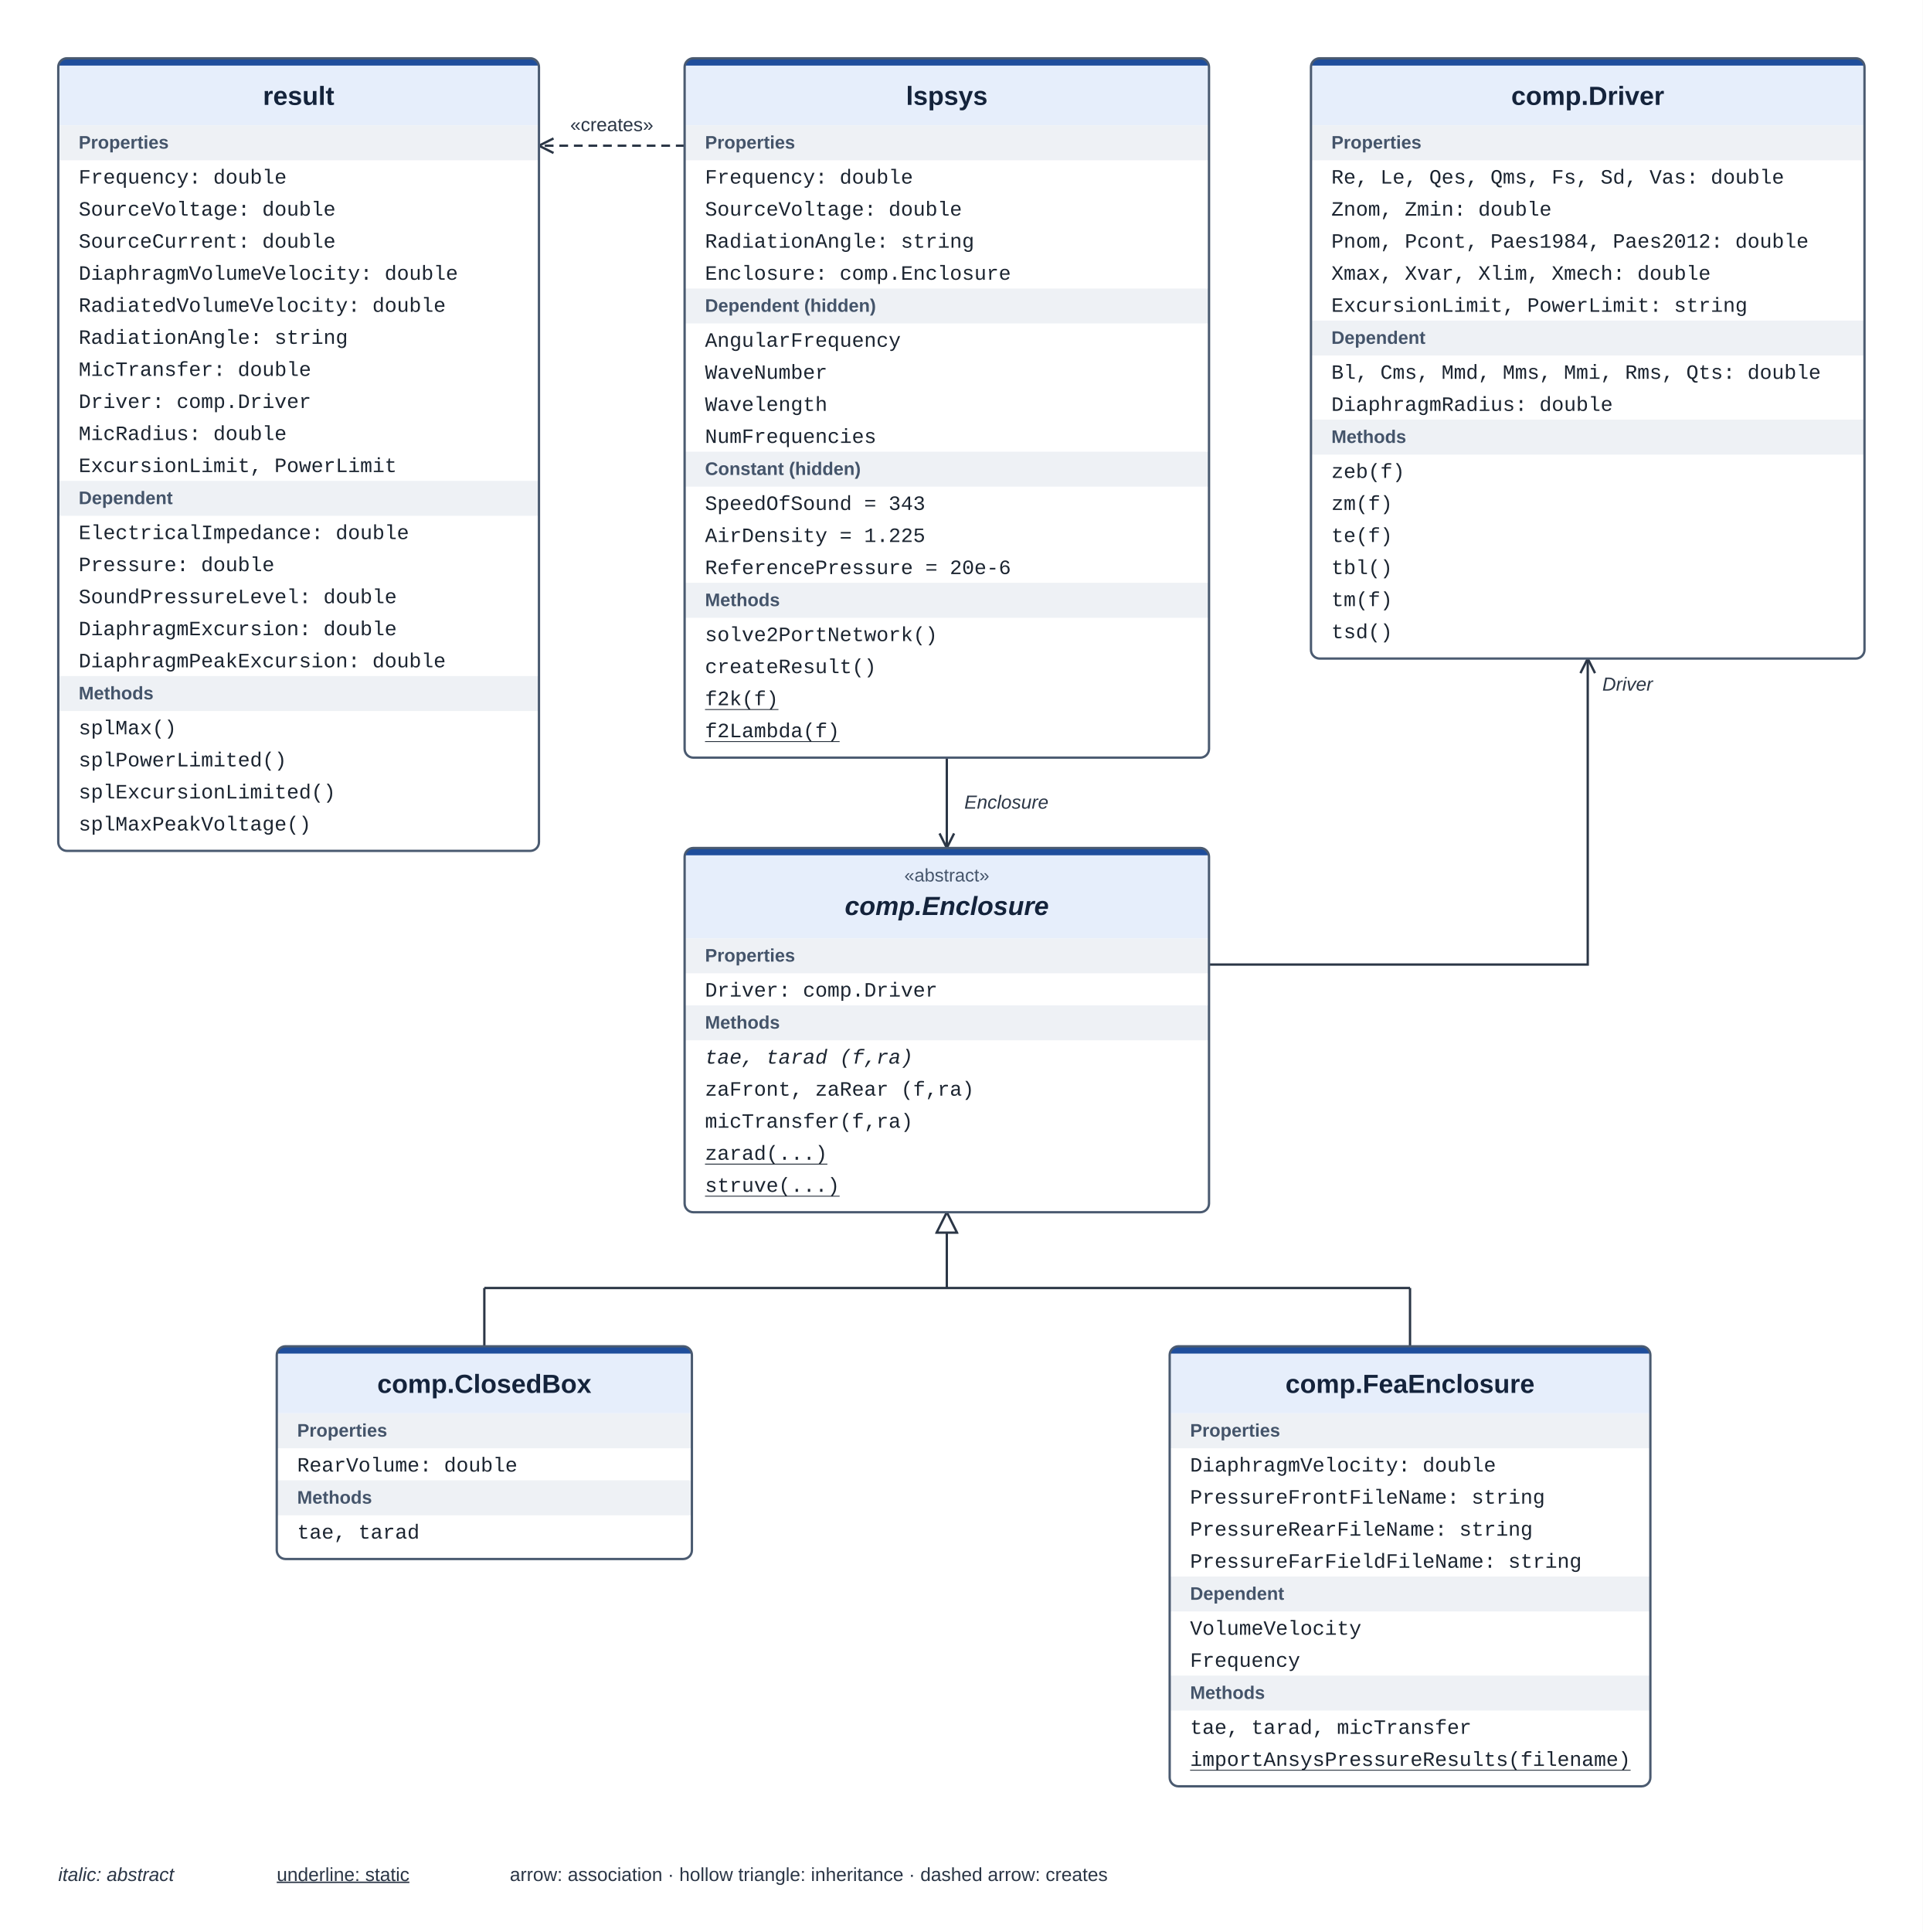
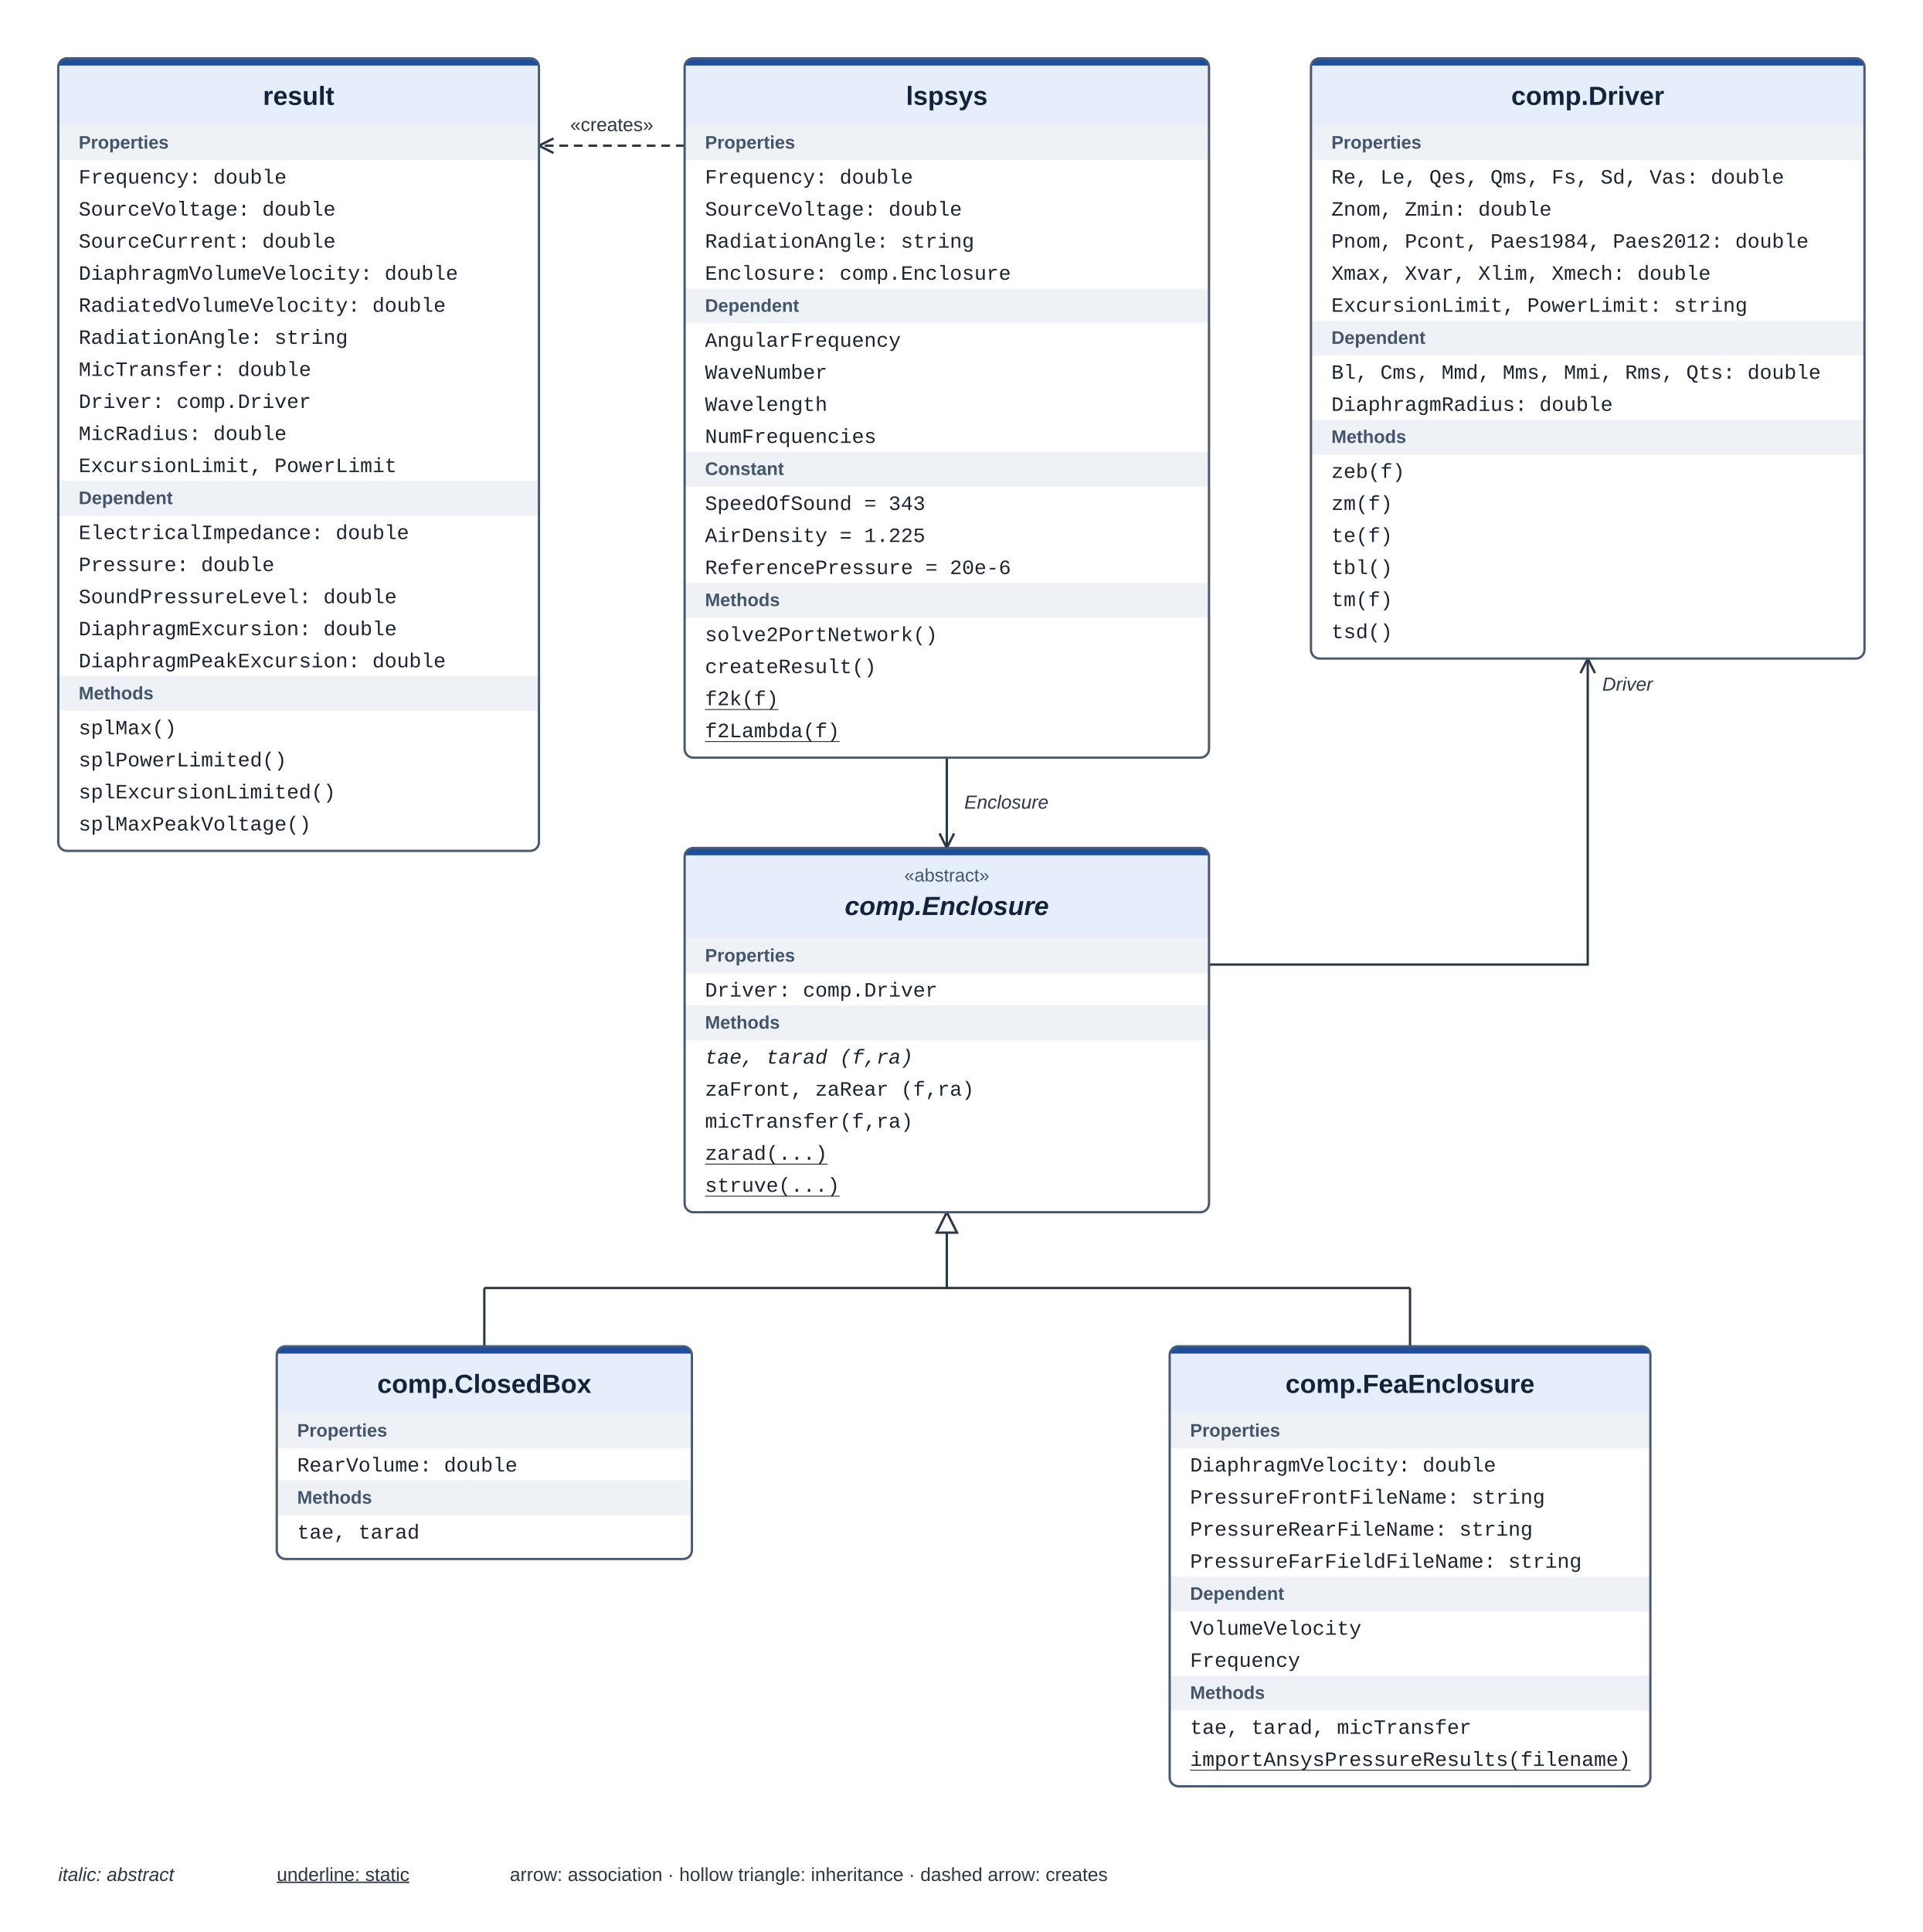
<svg xmlns="http://www.w3.org/2000/svg" width="1320" height="1326" viewBox="0 0 1320 1326" role="img">
  <defs>
    <marker id="assoc" viewBox="0 0 12 12" refX="11" refY="6" markerWidth="12" markerHeight="12" orient="auto" markerUnits="userSpaceOnUse">
      <path d="M1,1 L11,6 L1,11" fill="none" stroke="#2b3646" stroke-width="1.6" />
    </marker>
    <marker id="inherit" viewBox="0 0 16 16" refX="15" refY="8" markerWidth="16" markerHeight="16" orient="auto" markerUnits="userSpaceOnUse">
      <path d="M1,1 L15,8 L1,15 z" fill="#ffffff" stroke="#2b3646" stroke-width="1.6" />
    </marker>
  </defs>
  <rect width="100%" height="100%" fill="#ffffff" />
  <path d="M650,520 L650,582" fill="none" stroke="#2b3646" stroke-width="1.6" marker-end="url(#assoc)" />
  <text x="662" y="555" font-family="'Segoe UI', Arial, Helvetica, sans-serif" font-size="13" font-style="italic" fill="#2b3646">Enclosure</text>
  <path d="M830,662 L1090,662 L1090,452" fill="none" stroke="#2b3646" stroke-width="1.6" marker-end="url(#assoc)" />
  <text x="1100" y="474" font-family="'Segoe UI', Arial, Helvetica, sans-serif" font-size="13" font-style="italic" fill="#2b3646">Driver</text>
  <path d="M470,100 L370,100" fill="none" stroke="#2b3646" stroke-width="1.6" stroke-dasharray="6 4" marker-end="url(#assoc)" />
  <text x="420" y="90" text-anchor="middle" font-family="'Segoe UI', Arial, Helvetica, sans-serif" font-size="13" fill="#2b3646">«creates»</text>
  <path d="M650,884 L650,832" fill="none" stroke="#2b3646" stroke-width="1.6" marker-end="url(#inherit)" />
  <path d="M3.325000e+02,884 L968,884" fill="none" stroke="#2b3646" stroke-width="1.6" />
  <path d="M3.325000e+02,884 L3.325000e+02,924" fill="none" stroke="#2b3646" stroke-width="1.6" />
  <path d="M968,884 L968,924" fill="none" stroke="#2b3646" stroke-width="1.6" />
  <clipPath id="clip1">
    <rect x="470" y="40" width="360" height="480" rx="6" />
  </clipPath>
  <rect x="470" y="40" width="360" height="480" rx="6" fill="#ffffff" />
  <g clip-path="url(#clip1)">
    <rect x="470" y="40" width="360" height="46" fill="#e6eefb" />
    <rect x="470" y="40" width="360" height="5" fill="#1f4e9c" />
    <rect x="470" y="86" width="360" height="24" fill="#eef1f5" />
    <text x="484" y="102" font-family="'Segoe UI', Arial, Helvetica, sans-serif" font-size="12.5" font-weight="bold" fill="#44546a">Properties</text>
    <text x="484" y="126" font-family="Consolas, 'Courier New', monospace" font-size="14" fill="#1b2430">Frequency: double</text>
    <text x="484" y="148" font-family="Consolas, 'Courier New', monospace" font-size="14" fill="#1b2430">SourceVoltage: double</text>
    <text x="484" y="170" font-family="Consolas, 'Courier New', monospace" font-size="14" fill="#1b2430">RadiationAngle: string</text>
    <text x="484" y="192" font-family="Consolas, 'Courier New', monospace" font-size="14" fill="#1b2430">Enclosure: comp.Enclosure</text>
    <rect x="470" y="198" width="360" height="24" fill="#eef1f5" />
-     <text x="484" y="214" font-family="'Segoe UI', Arial, Helvetica, sans-serif" font-size="12.5" font-weight="bold" fill="#44546a">Dependent (hidden)</text>
+     <text x="484" y="214" font-family="'Segoe UI', Arial, Helvetica, sans-serif" font-size="12.5" font-weight="bold" fill="#44546a">Dependent</text>
    <text x="484" y="238" font-family="Consolas, 'Courier New', monospace" font-size="14" fill="#1b2430">AngularFrequency</text>
    <text x="484" y="260" font-family="Consolas, 'Courier New', monospace" font-size="14" fill="#1b2430">WaveNumber</text>
    <text x="484" y="282" font-family="Consolas, 'Courier New', monospace" font-size="14" fill="#1b2430">Wavelength</text>
    <text x="484" y="304" font-family="Consolas, 'Courier New', monospace" font-size="14" fill="#1b2430">NumFrequencies</text>
    <rect x="470" y="310" width="360" height="24" fill="#eef1f5" />
-     <text x="484" y="326" font-family="'Segoe UI', Arial, Helvetica, sans-serif" font-size="12.5" font-weight="bold" fill="#44546a">Constant (hidden)</text>
+     <text x="484" y="326" font-family="'Segoe UI', Arial, Helvetica, sans-serif" font-size="12.5" font-weight="bold" fill="#44546a">Constant</text>
    <text x="484" y="350" font-family="Consolas, 'Courier New', monospace" font-size="14" fill="#1b2430">SpeedOfSound = 343</text>
    <text x="484" y="372" font-family="Consolas, 'Courier New', monospace" font-size="14" fill="#1b2430">AirDensity = 1.225</text>
    <text x="484" y="394" font-family="Consolas, 'Courier New', monospace" font-size="14" fill="#1b2430">ReferencePressure = 20e-6</text>
    <rect x="470" y="400" width="360" height="24" fill="#eef1f5" />
    <text x="484" y="416" font-family="'Segoe UI', Arial, Helvetica, sans-serif" font-size="12.5" font-weight="bold" fill="#44546a">Methods</text>
    <text x="484" y="440" font-family="Consolas, 'Courier New', monospace" font-size="14" fill="#1b2430">solve2PortNetwork()</text>
    <text x="484" y="462" font-family="Consolas, 'Courier New', monospace" font-size="14" fill="#1b2430">createResult()</text>
    <text x="484" y="484" font-family="Consolas, 'Courier New', monospace" font-size="14" fill="#1b2430" text-decoration="underline">f2k(f)</text>
    <text x="484" y="506" font-family="Consolas, 'Courier New', monospace" font-size="14" fill="#1b2430" text-decoration="underline">f2Lambda(f)</text>
  </g>
  <text x="650" y="72" text-anchor="middle" font-family="'Segoe UI', Arial, Helvetica, sans-serif" font-size="18" font-weight="bold" fill="#14233b">lspsys</text>
  <rect x="470" y="40" width="360" height="480" rx="6" fill="none" stroke="#4a5a70" stroke-width="1.6" />
  <clipPath id="clip2">
    <rect x="40" y="40" width="330" height="544" rx="6" />
  </clipPath>
  <rect x="40" y="40" width="330" height="544" rx="6" fill="#ffffff" />
  <g clip-path="url(#clip2)">
    <rect x="40" y="40" width="330" height="46" fill="#e6eefb" />
    <rect x="40" y="40" width="330" height="5" fill="#1f4e9c" />
    <rect x="40" y="86" width="330" height="24" fill="#eef1f5" />
    <text x="54" y="102" font-family="'Segoe UI', Arial, Helvetica, sans-serif" font-size="12.5" font-weight="bold" fill="#44546a">Properties</text>
    <text x="54" y="126" font-family="Consolas, 'Courier New', monospace" font-size="14" fill="#1b2430">Frequency: double</text>
    <text x="54" y="148" font-family="Consolas, 'Courier New', monospace" font-size="14" fill="#1b2430">SourceVoltage: double</text>
    <text x="54" y="170" font-family="Consolas, 'Courier New', monospace" font-size="14" fill="#1b2430">SourceCurrent: double</text>
    <text x="54" y="192" font-family="Consolas, 'Courier New', monospace" font-size="14" fill="#1b2430">DiaphragmVolumeVelocity: double</text>
    <text x="54" y="214" font-family="Consolas, 'Courier New', monospace" font-size="14" fill="#1b2430">RadiatedVolumeVelocity: double</text>
    <text x="54" y="236" font-family="Consolas, 'Courier New', monospace" font-size="14" fill="#1b2430">RadiationAngle: string</text>
    <text x="54" y="258" font-family="Consolas, 'Courier New', monospace" font-size="14" fill="#1b2430">MicTransfer: double</text>
    <text x="54" y="280" font-family="Consolas, 'Courier New', monospace" font-size="14" fill="#1b2430">Driver: comp.Driver</text>
    <text x="54" y="302" font-family="Consolas, 'Courier New', monospace" font-size="14" fill="#1b2430">MicRadius: double</text>
    <text x="54" y="324" font-family="Consolas, 'Courier New', monospace" font-size="14" fill="#1b2430">ExcursionLimit, PowerLimit</text>
    <rect x="40" y="330" width="330" height="24" fill="#eef1f5" />
    <text x="54" y="346" font-family="'Segoe UI', Arial, Helvetica, sans-serif" font-size="12.5" font-weight="bold" fill="#44546a">Dependent</text>
    <text x="54" y="370" font-family="Consolas, 'Courier New', monospace" font-size="14" fill="#1b2430">ElectricalImpedance: double</text>
    <text x="54" y="392" font-family="Consolas, 'Courier New', monospace" font-size="14" fill="#1b2430">Pressure: double</text>
    <text x="54" y="414" font-family="Consolas, 'Courier New', monospace" font-size="14" fill="#1b2430">SoundPressureLevel: double</text>
    <text x="54" y="436" font-family="Consolas, 'Courier New', monospace" font-size="14" fill="#1b2430">DiaphragmExcursion: double</text>
    <text x="54" y="458" font-family="Consolas, 'Courier New', monospace" font-size="14" fill="#1b2430">DiaphragmPeakExcursion: double</text>
    <rect x="40" y="464" width="330" height="24" fill="#eef1f5" />
    <text x="54" y="480" font-family="'Segoe UI', Arial, Helvetica, sans-serif" font-size="12.5" font-weight="bold" fill="#44546a">Methods</text>
    <text x="54" y="504" font-family="Consolas, 'Courier New', monospace" font-size="14" fill="#1b2430">splMax()</text>
    <text x="54" y="526" font-family="Consolas, 'Courier New', monospace" font-size="14" fill="#1b2430">splPowerLimited()</text>
    <text x="54" y="548" font-family="Consolas, 'Courier New', monospace" font-size="14" fill="#1b2430">splExcursionLimited()</text>
    <text x="54" y="570" font-family="Consolas, 'Courier New', monospace" font-size="14" fill="#1b2430">splMaxPeakVoltage()</text>
  </g>
  <text x="205" y="72" text-anchor="middle" font-family="'Segoe UI', Arial, Helvetica, sans-serif" font-size="18" font-weight="bold" fill="#14233b">result</text>
  <rect x="40" y="40" width="330" height="544" rx="6" fill="none" stroke="#4a5a70" stroke-width="1.6" />
  <clipPath id="clip3">
    <rect x="900" y="40" width="380" height="412" rx="6" />
  </clipPath>
  <rect x="900" y="40" width="380" height="412" rx="6" fill="#ffffff" />
  <g clip-path="url(#clip3)">
    <rect x="900" y="40" width="380" height="46" fill="#e6eefb" />
    <rect x="900" y="40" width="380" height="5" fill="#1f4e9c" />
    <rect x="900" y="86" width="380" height="24" fill="#eef1f5" />
    <text x="914" y="102" font-family="'Segoe UI', Arial, Helvetica, sans-serif" font-size="12.5" font-weight="bold" fill="#44546a">Properties</text>
    <text x="914" y="126" font-family="Consolas, 'Courier New', monospace" font-size="14" fill="#1b2430">Re, Le, Qes, Qms, Fs, Sd, Vas: double</text>
    <text x="914" y="148" font-family="Consolas, 'Courier New', monospace" font-size="14" fill="#1b2430">Znom, Zmin: double</text>
    <text x="914" y="170" font-family="Consolas, 'Courier New', monospace" font-size="14" fill="#1b2430">Pnom, Pcont, Paes1984, Paes2012: double</text>
    <text x="914" y="192" font-family="Consolas, 'Courier New', monospace" font-size="14" fill="#1b2430">Xmax, Xvar, Xlim, Xmech: double</text>
    <text x="914" y="214" font-family="Consolas, 'Courier New', monospace" font-size="14" fill="#1b2430">ExcursionLimit, PowerLimit: string</text>
    <rect x="900" y="220" width="380" height="24" fill="#eef1f5" />
    <text x="914" y="236" font-family="'Segoe UI', Arial, Helvetica, sans-serif" font-size="12.5" font-weight="bold" fill="#44546a">Dependent</text>
    <text x="914" y="260" font-family="Consolas, 'Courier New', monospace" font-size="14" fill="#1b2430">Bl, Cms, Mmd, Mms, Mmi, Rms, Qts: double</text>
    <text x="914" y="282" font-family="Consolas, 'Courier New', monospace" font-size="14" fill="#1b2430">DiaphragmRadius: double</text>
    <rect x="900" y="288" width="380" height="24" fill="#eef1f5" />
    <text x="914" y="304" font-family="'Segoe UI', Arial, Helvetica, sans-serif" font-size="12.5" font-weight="bold" fill="#44546a">Methods</text>
    <text x="914" y="328" font-family="Consolas, 'Courier New', monospace" font-size="14" fill="#1b2430">zeb(f)</text>
    <text x="914" y="350" font-family="Consolas, 'Courier New', monospace" font-size="14" fill="#1b2430">zm(f)</text>
    <text x="914" y="372" font-family="Consolas, 'Courier New', monospace" font-size="14" fill="#1b2430">te(f)</text>
    <text x="914" y="394" font-family="Consolas, 'Courier New', monospace" font-size="14" fill="#1b2430">tbl()</text>
    <text x="914" y="416" font-family="Consolas, 'Courier New', monospace" font-size="14" fill="#1b2430">tm(f)</text>
    <text x="914" y="438" font-family="Consolas, 'Courier New', monospace" font-size="14" fill="#1b2430">tsd()</text>
  </g>
  <text x="1090" y="72" text-anchor="middle" font-family="'Segoe UI', Arial, Helvetica, sans-serif" font-size="18" font-weight="bold" fill="#14233b">comp.Driver</text>
  <rect x="900" y="40" width="380" height="412" rx="6" fill="none" stroke="#4a5a70" stroke-width="1.6" />
  <clipPath id="clip4">
    <rect x="470" y="582" width="360" height="250" rx="6" />
  </clipPath>
  <rect x="470" y="582" width="360" height="250" rx="6" fill="#ffffff" />
  <g clip-path="url(#clip4)">
    <rect x="470" y="582" width="360" height="62" fill="#e6eefb" />
    <rect x="470" y="582" width="360" height="5" fill="#1f4e9c" />
    <rect x="470" y="644" width="360" height="24" fill="#eef1f5" />
    <text x="484" y="660" font-family="'Segoe UI', Arial, Helvetica, sans-serif" font-size="12.5" font-weight="bold" fill="#44546a">Properties</text>
    <text x="484" y="684" font-family="Consolas, 'Courier New', monospace" font-size="14" fill="#1b2430">Driver: comp.Driver</text>
    <rect x="470" y="690" width="360" height="24" fill="#eef1f5" />
    <text x="484" y="706" font-family="'Segoe UI', Arial, Helvetica, sans-serif" font-size="12.5" font-weight="bold" fill="#44546a">Methods</text>
    <text x="484" y="730" font-family="Consolas, 'Courier New', monospace" font-size="14" fill="#1b2430" font-style="italic">tae, tarad (f,ra)</text>
    <text x="484" y="752" font-family="Consolas, 'Courier New', monospace" font-size="14" fill="#1b2430">zaFront, zaRear (f,ra)</text>
    <text x="484" y="774" font-family="Consolas, 'Courier New', monospace" font-size="14" fill="#1b2430">micTransfer(f,ra)</text>
    <text x="484" y="796" font-family="Consolas, 'Courier New', monospace" font-size="14" fill="#1b2430" text-decoration="underline">zarad(...)</text>
    <text x="484" y="818" font-family="Consolas, 'Courier New', monospace" font-size="14" fill="#1b2430" text-decoration="underline">struve(...)</text>
  </g>
  <text x="650" y="605" text-anchor="middle" font-family="'Segoe UI', Arial, Helvetica, sans-serif" font-size="12.5" fill="#44546a">«abstract»</text>
  <text x="650" y="628" text-anchor="middle" font-family="'Segoe UI', Arial, Helvetica, sans-serif" font-size="18" font-weight="bold" font-style="italic" fill="#14233b">comp.Enclosure</text>
  <rect x="470" y="582" width="360" height="250" rx="6" fill="none" stroke="#4a5a70" stroke-width="1.6" />
  <clipPath id="clip5">
    <rect x="190" y="924" width="285" height="146" rx="6" />
  </clipPath>
  <rect x="190" y="924" width="285" height="146" rx="6" fill="#ffffff" />
  <g clip-path="url(#clip5)">
    <rect x="190" y="924" width="285" height="46" fill="#e6eefb" />
    <rect x="190" y="924" width="285" height="5" fill="#1f4e9c" />
    <rect x="190" y="970" width="285" height="24" fill="#eef1f5" />
    <text x="204" y="986" font-family="'Segoe UI', Arial, Helvetica, sans-serif" font-size="12.5" font-weight="bold" fill="#44546a">Properties</text>
    <text x="204" y="1010" font-family="Consolas, 'Courier New', monospace" font-size="14" fill="#1b2430">RearVolume: double</text>
    <rect x="190" y="1016" width="285" height="24" fill="#eef1f5" />
    <text x="204" y="1032" font-family="'Segoe UI', Arial, Helvetica, sans-serif" font-size="12.5" font-weight="bold" fill="#44546a">Methods</text>
    <text x="204" y="1056" font-family="Consolas, 'Courier New', monospace" font-size="14" fill="#1b2430">tae, tarad</text>
  </g>
  <text x="3.325000e+02" y="956" text-anchor="middle" font-family="'Segoe UI', Arial, Helvetica, sans-serif" font-size="18" font-weight="bold" fill="#14233b">comp.ClosedBox</text>
  <rect x="190" y="924" width="285" height="146" rx="6" fill="none" stroke="#4a5a70" stroke-width="1.6" />
  <clipPath id="clip6">
    <rect x="803" y="924" width="330" height="302" rx="6" />
  </clipPath>
  <rect x="803" y="924" width="330" height="302" rx="6" fill="#ffffff" />
  <g clip-path="url(#clip6)">
    <rect x="803" y="924" width="330" height="46" fill="#e6eefb" />
    <rect x="803" y="924" width="330" height="5" fill="#1f4e9c" />
    <rect x="803" y="970" width="330" height="24" fill="#eef1f5" />
    <text x="817" y="986" font-family="'Segoe UI', Arial, Helvetica, sans-serif" font-size="12.5" font-weight="bold" fill="#44546a">Properties</text>
    <text x="817" y="1010" font-family="Consolas, 'Courier New', monospace" font-size="14" fill="#1b2430">DiaphragmVelocity: double</text>
    <text x="817" y="1032" font-family="Consolas, 'Courier New', monospace" font-size="14" fill="#1b2430">PressureFrontFileName: string</text>
    <text x="817" y="1054" font-family="Consolas, 'Courier New', monospace" font-size="14" fill="#1b2430">PressureRearFileName: string</text>
    <text x="817" y="1076" font-family="Consolas, 'Courier New', monospace" font-size="14" fill="#1b2430">PressureFarFieldFileName: string</text>
    <rect x="803" y="1082" width="330" height="24" fill="#eef1f5" />
    <text x="817" y="1098" font-family="'Segoe UI', Arial, Helvetica, sans-serif" font-size="12.5" font-weight="bold" fill="#44546a">Dependent</text>
    <text x="817" y="1122" font-family="Consolas, 'Courier New', monospace" font-size="14" fill="#1b2430">VolumeVelocity</text>
    <text x="817" y="1144" font-family="Consolas, 'Courier New', monospace" font-size="14" fill="#1b2430">Frequency</text>
    <rect x="803" y="1150" width="330" height="24" fill="#eef1f5" />
    <text x="817" y="1166" font-family="'Segoe UI', Arial, Helvetica, sans-serif" font-size="12.5" font-weight="bold" fill="#44546a">Methods</text>
    <text x="817" y="1190" font-family="Consolas, 'Courier New', monospace" font-size="14" fill="#1b2430">tae, tarad, micTransfer</text>
    <text x="817" y="1212" font-family="Consolas, 'Courier New', monospace" font-size="14" fill="#1b2430" text-decoration="underline">importAnsysPressureResults(filename)</text>
  </g>
  <text x="968" y="956" text-anchor="middle" font-family="'Segoe UI', Arial, Helvetica, sans-serif" font-size="18" font-weight="bold" fill="#14233b">comp.FeaEnclosure</text>
  <rect x="803" y="924" width="330" height="302" rx="6" fill="none" stroke="#4a5a70" stroke-width="1.6" />
  <text x="40" y="1291" font-family="'Segoe UI', Arial, Helvetica, sans-serif" font-size="13" font-style="italic" fill="#2b3646">italic: abstract</text>
  <text x="190" y="1291" font-family="'Segoe UI', Arial, Helvetica, sans-serif" font-size="13" text-decoration="underline" fill="#2b3646">underline: static</text>
  <text x="350" y="1291" font-family="'Segoe UI', Arial, Helvetica, sans-serif" font-size="13" fill="#2b3646">arrow: association · hollow triangle: inheritance · dashed arrow: creates</text>
</svg>
